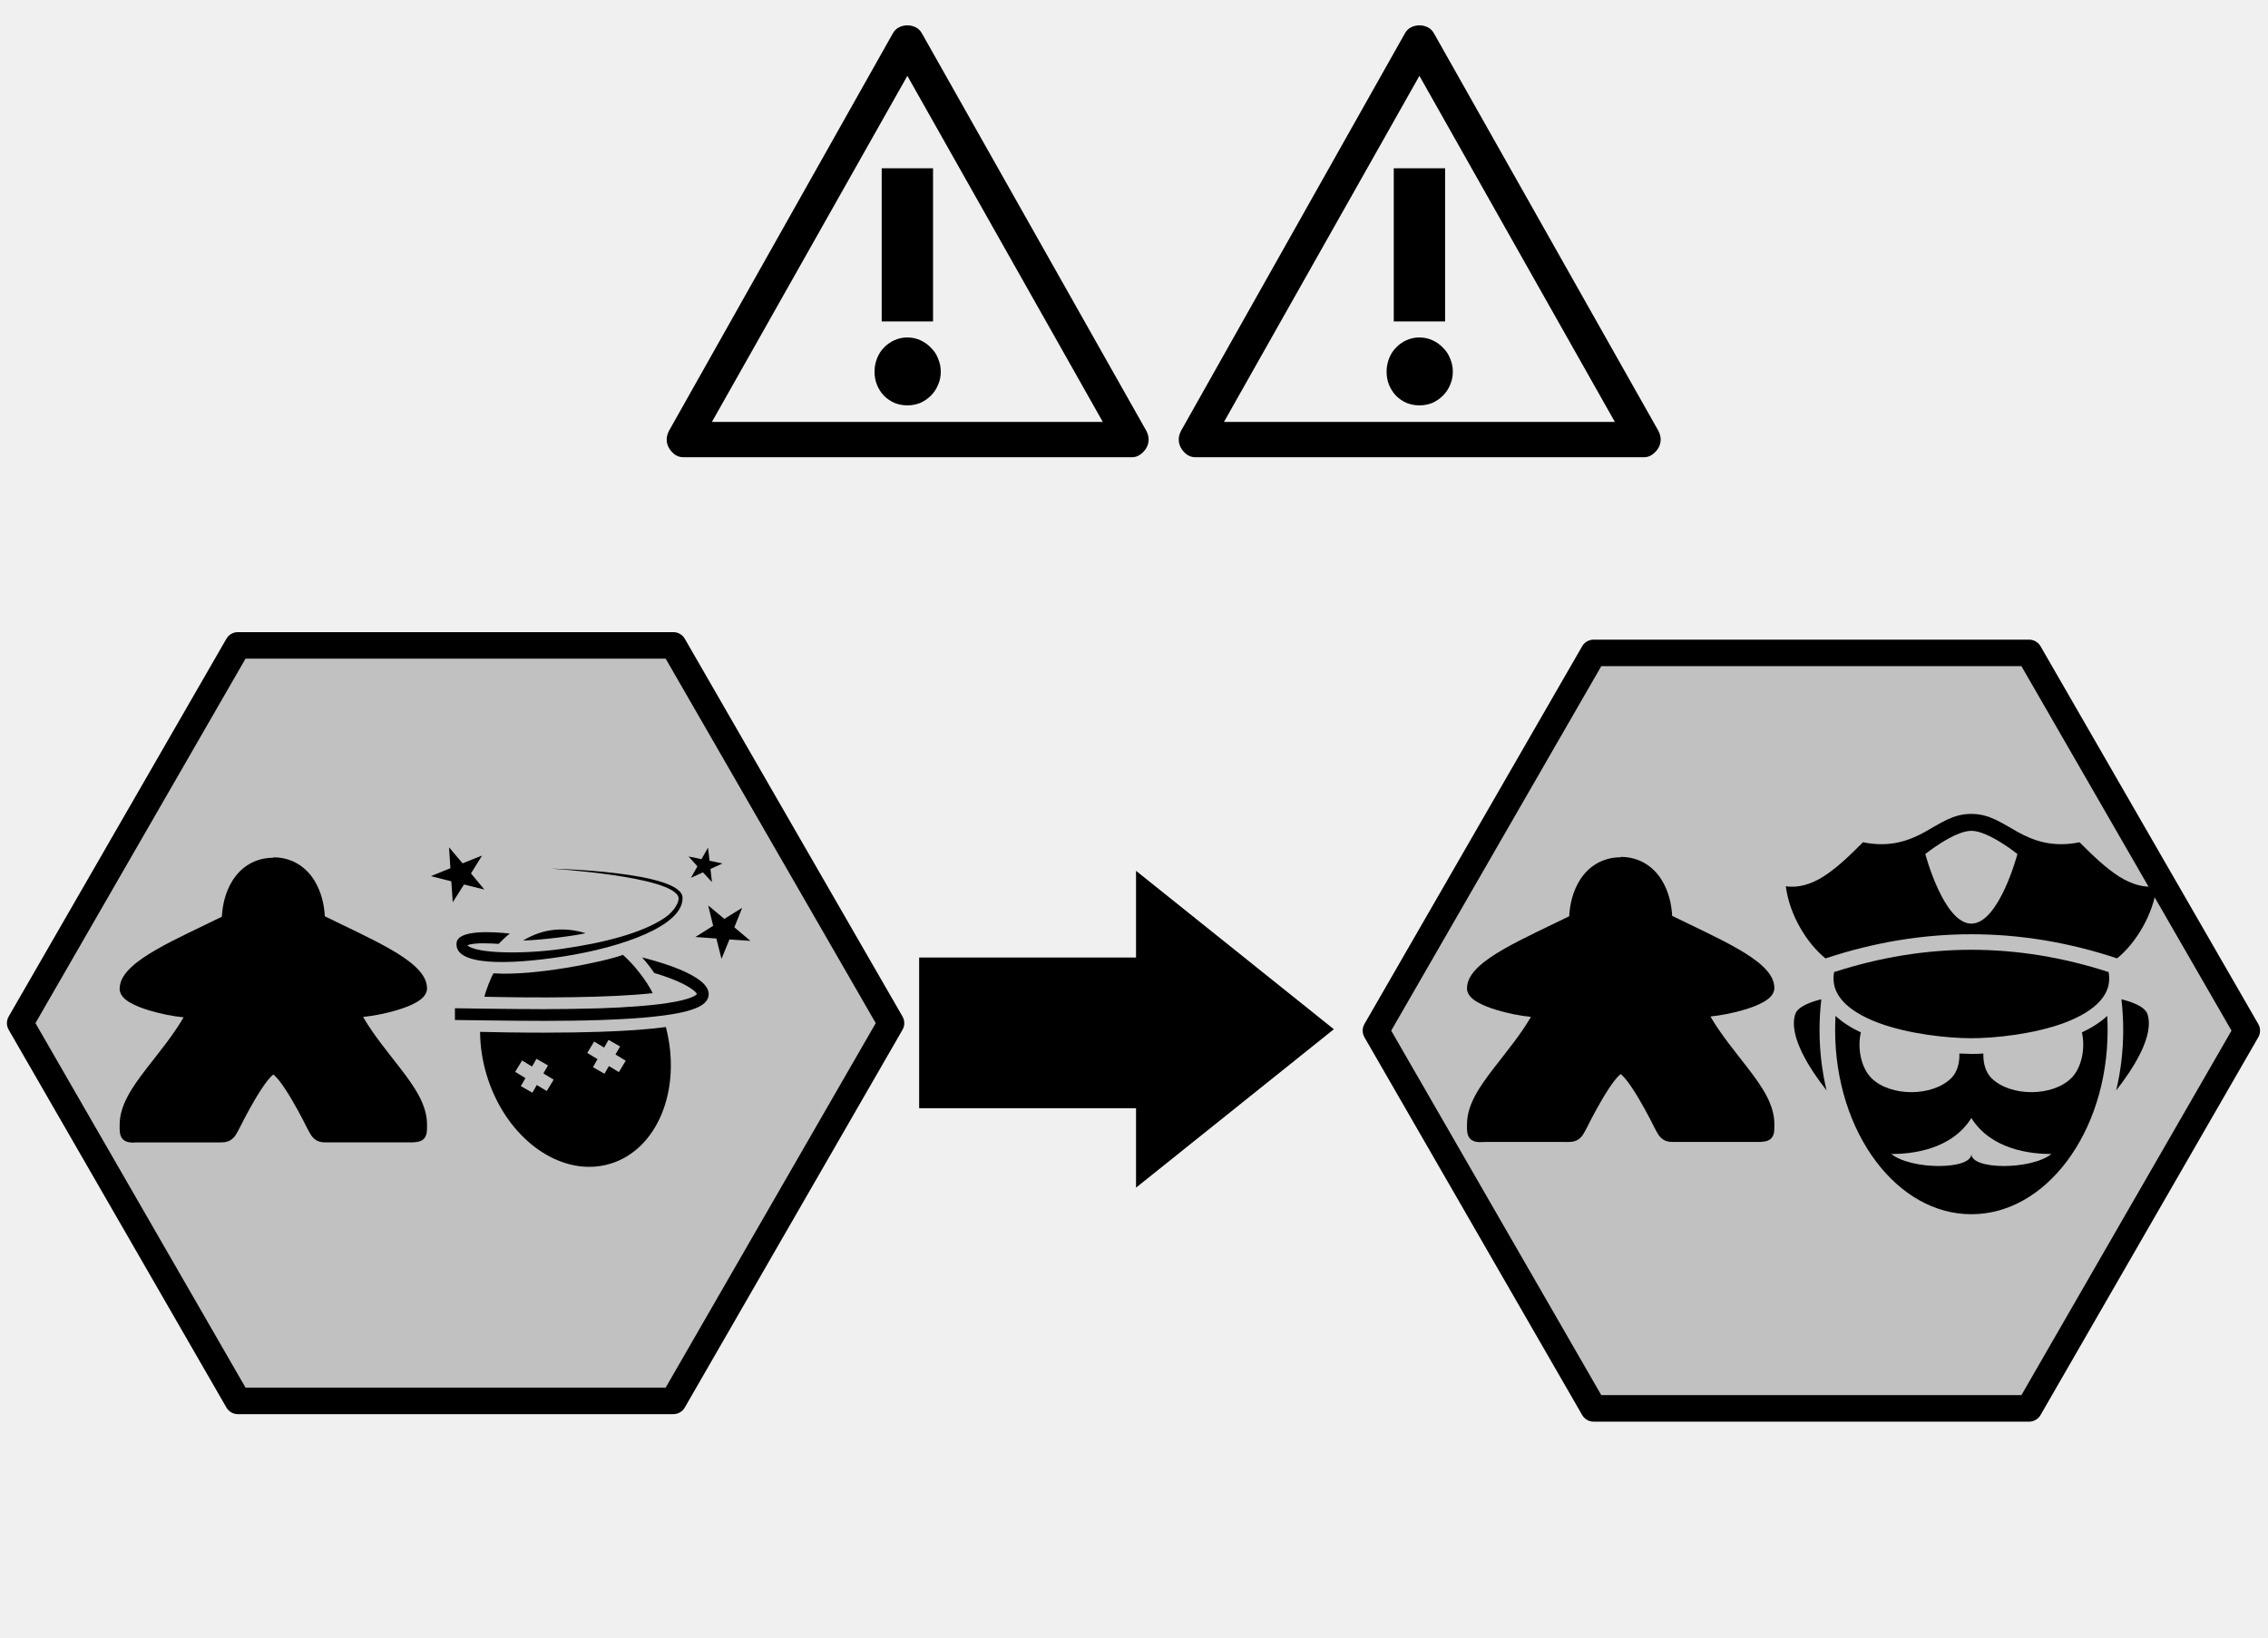
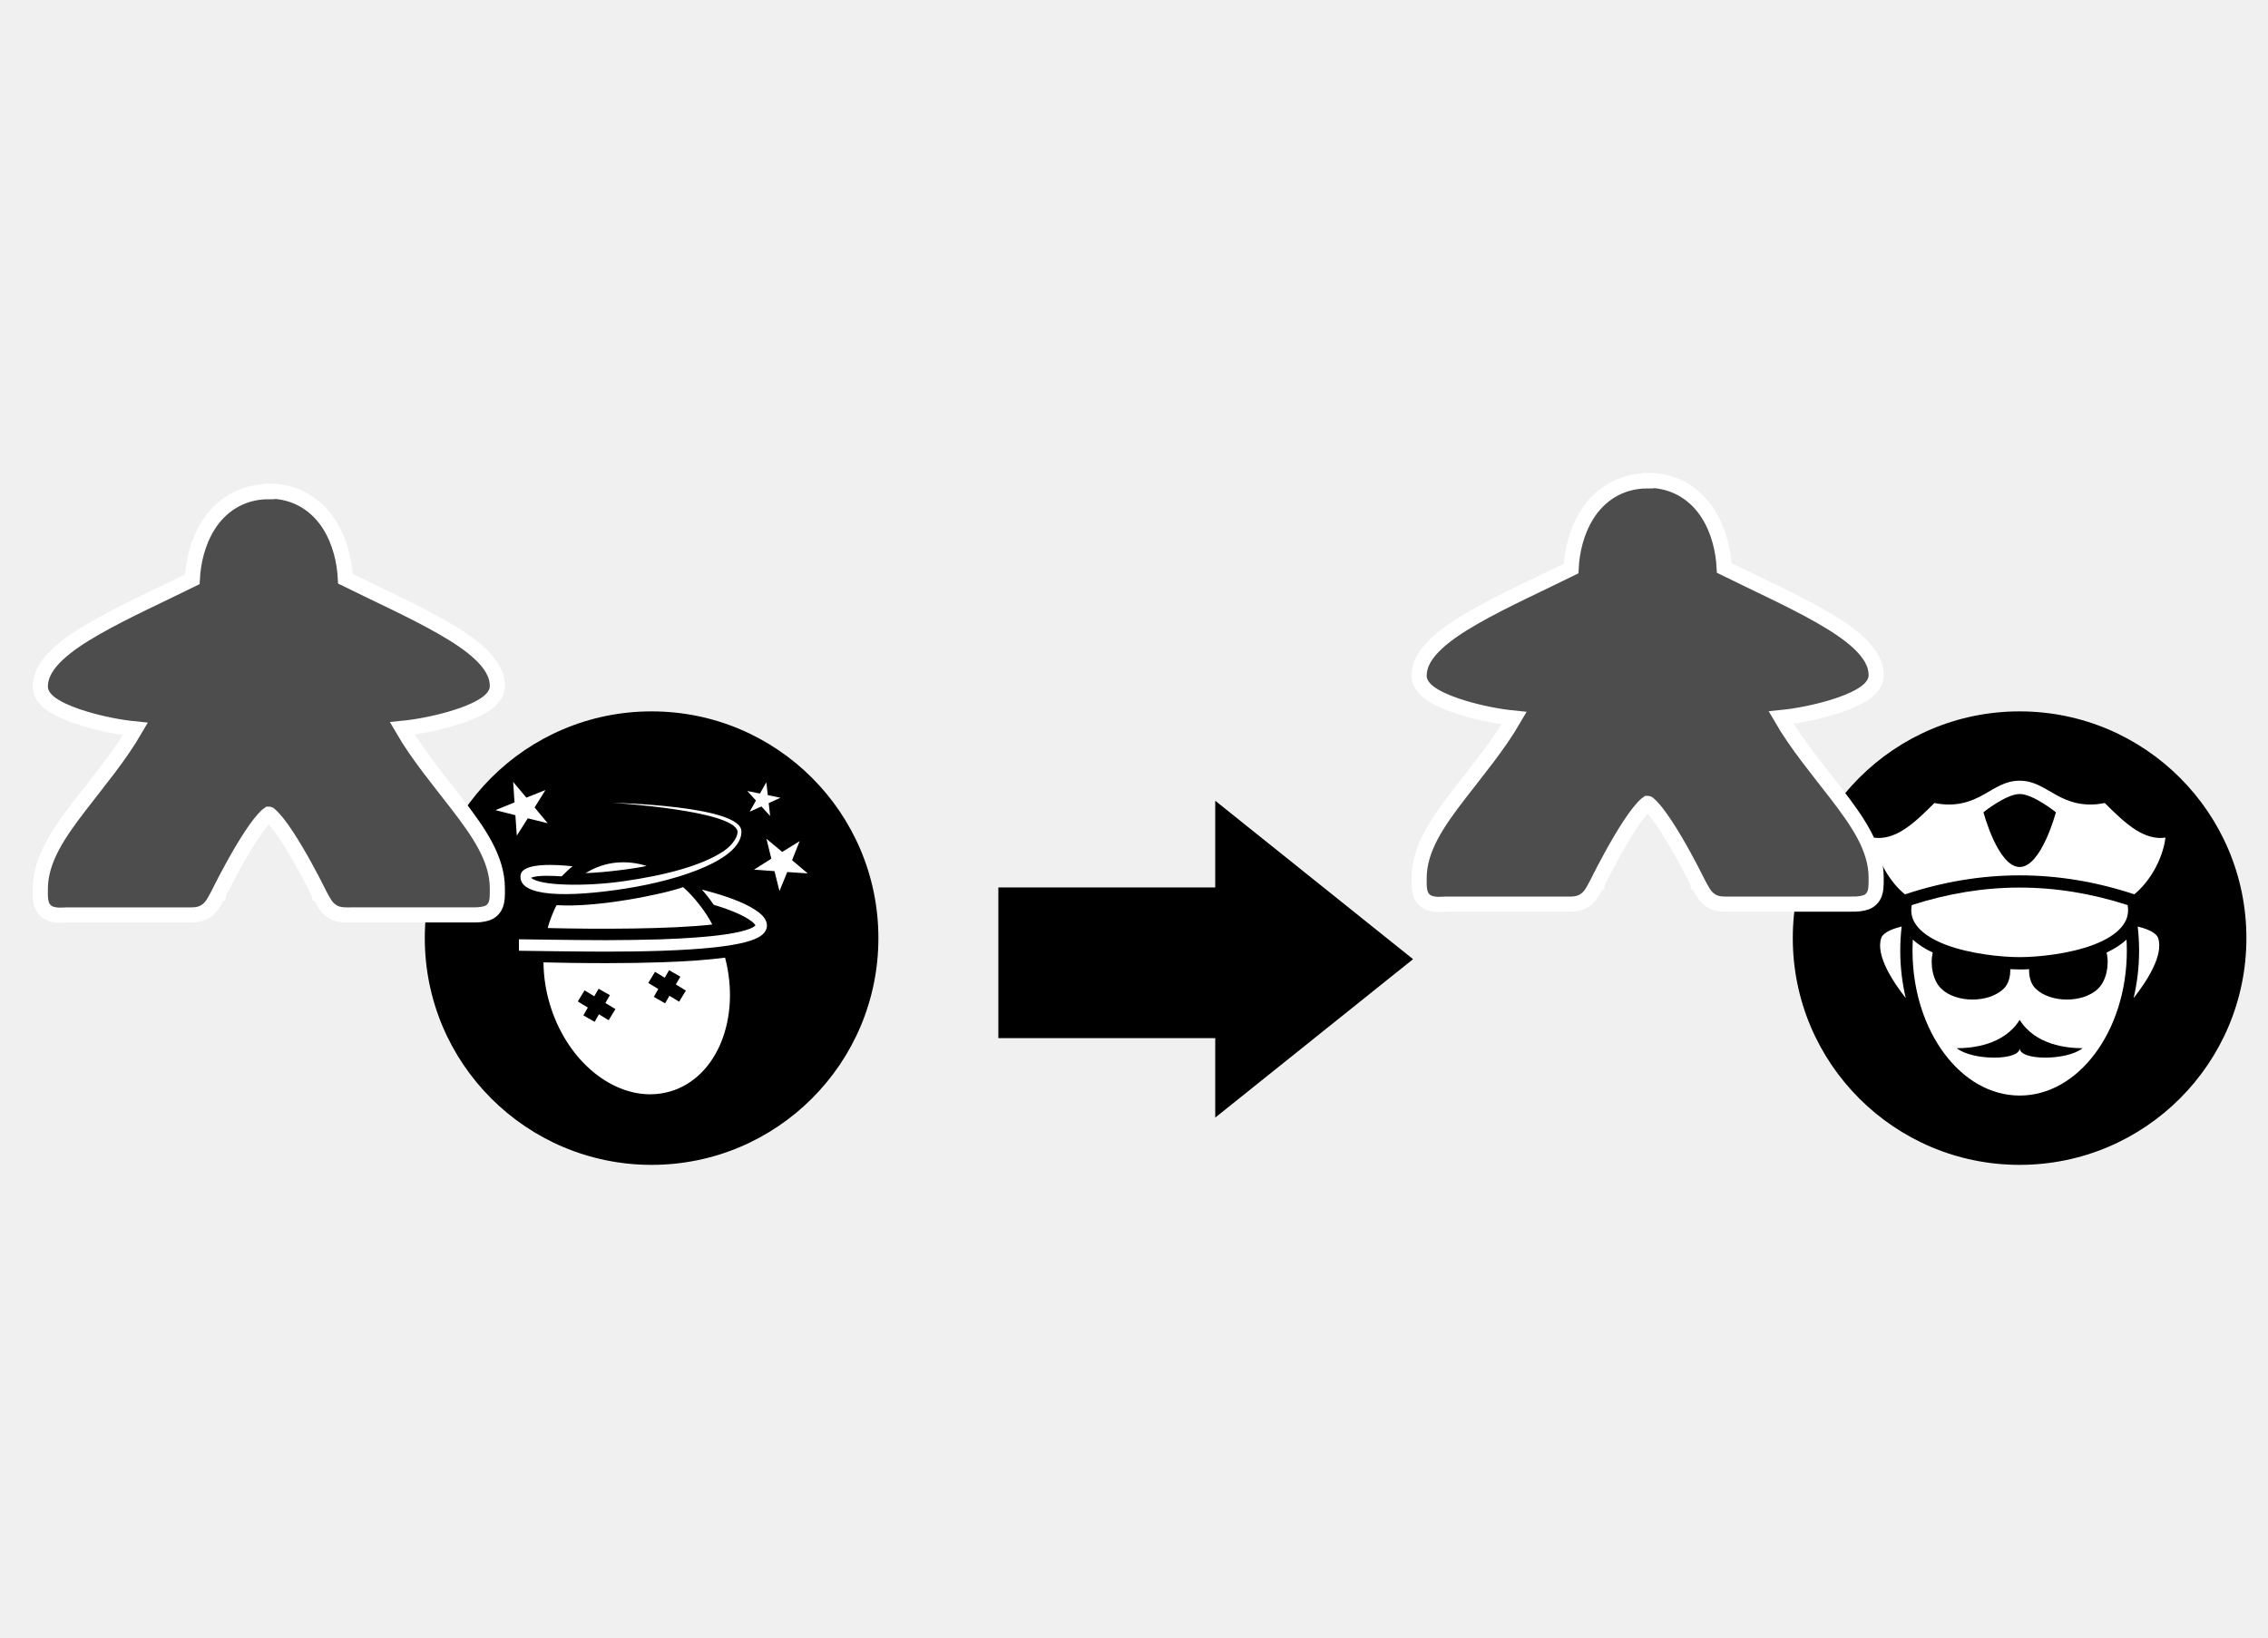
<svg xmlns="http://www.w3.org/2000/svg" width="450" height="325" viewBox="0 0 450 325" id="svg5199" version="1.1">
  <defs id="defs5201" />
  <g id="layer1" transform="translate(0,-727.3622)">
-     <g id="g5246" transform="matrix(1.325537,0,0,1.325537,803.9173,-254.2463)" style="fill:#42290d;fill-opacity:1">
-       <path id="path5238" d="m -361.344,894.604 c -1.587,0 -2.729,0.839 -3.389,1.893 -0.59,0.942 -0.835,2.035 -0.883,2.992 -1.8,0.889 -3.793,1.785 -5.398,2.701 -0.842,0.481 -1.576,0.964 -2.129,1.483 -0.553,0.519 -0.96,1.104 -0.96,1.794 0,0.294 0.144,0.533 0.305,0.708 0.162,0.176 0.356,0.312 0.577,0.439 0.442,0.255 0.999,0.467 1.612,0.65 0.91,0.273 1.93,0.476 2.816,0.562 -0.882,1.517 -2.055,2.911 -3.084,4.246 -1.189,1.543 -2.226,3.023 -2.226,4.668 0,0.235 -0.003,0.418 0.018,0.602 0.021,0.184 0.074,0.414 0.259,0.596 0.185,0.182 0.413,0.231 0.598,0.251 0.185,0.021 0.371,0.021 0.61,0.021 l 6.558,0 c 0.476,0 0.825,0.029 1.183,-0.201 0.359,-0.23 0.489,-0.545 0.745,-1.014 l 0.003,0 0.003,-0.021 c 0,0 0.572,-1.161 1.254,-2.313 0.341,-0.576 0.711,-1.149 1.033,-1.556 0.161,-0.203 0.312,-0.364 0.42,-0.455 0.032,-0.029 0.048,-0.032 0.07,-0.046 0.021,0.021 0.036,0.021 0.07,0.046 0.108,0.091 0.259,0.252 0.42,0.455 0.322,0.406 0.692,0.98 1.033,1.556 0.682,1.152 1.254,2.313 1.254,2.313 l 0.003,0.021 0.003,0 c 0.256,0.47 0.385,0.782 0.741,1.013 0.356,0.231 0.704,0.203 1.173,0.203 l 6.587,0 c 0.235,0 0.419,0 0.602,-0.021 0.184,-0.021 0.412,-0.07 0.595,-0.255 0.183,-0.184 0.234,-0.411 0.255,-0.594 0.021,-0.182 0.018,-0.367 0.018,-0.602 0,-1.644 -1.038,-3.124 -2.226,-4.667 -1.029,-1.335 -2.202,-2.729 -3.084,-4.246 0.886,-0.087 1.906,-0.29 2.816,-0.562 0.613,-0.184 1.17,-0.396 1.612,-0.65 0.221,-0.126 0.415,-0.264 0.577,-0.439 0.162,-0.176 0.305,-0.415 0.305,-0.709 0,-0.69 -0.408,-1.275 -0.96,-1.794 -0.553,-0.519 -1.287,-1.003 -2.129,-1.483 -1.605,-0.916 -3.599,-1.812 -5.398,-2.701 -0.048,-0.957 -0.293,-2.05 -0.883,-2.992 -0.659,-1.054 -1.801,-1.893 -3.389,-1.893 z" style="fill:#42290d;fill-opacity:1;stroke:none;stroke-opacity:1" />
-       <path style="fill:#42290d;fill-opacity:1;stroke:none;stroke-opacity:1" d="m -333.116,894.604 c -1.587,0 -2.729,0.839 -3.389,1.893 -0.59,0.942 -0.835,2.035 -0.883,2.992 -1.8,0.889 -3.793,1.785 -5.398,2.701 -0.842,0.481 -1.576,0.964 -2.129,1.483 -0.553,0.519 -0.96,1.104 -0.96,1.794 0,0.294 0.144,0.533 0.305,0.708 0.162,0.176 0.356,0.312 0.577,0.439 0.442,0.255 0.999,0.467 1.612,0.65 0.91,0.273 1.93,0.476 2.816,0.562 -0.882,1.517 -2.055,2.911 -3.084,4.246 -1.189,1.543 -2.226,3.023 -2.226,4.667 0,0.235 -0.003,0.418 0.018,0.603 0.021,0.184 0.074,0.414 0.259,0.596 0.185,0.182 0.413,0.231 0.598,0.251 0.185,0.021 0.371,0.021 0.61,0.021 l 6.558,0 c 0.476,0 0.825,0.029 1.183,-0.201 0.359,-0.23 0.489,-0.545 0.745,-1.014 l 0.003,0 0.003,-0.022 c 0,0 0.572,-1.161 1.254,-2.313 0.341,-0.576 0.711,-1.149 1.033,-1.556 0.161,-0.203 0.312,-0.364 0.42,-0.455 0.032,-0.029 0.048,-0.032 0.07,-0.045 0.021,0.021 0.037,0.021 0.07,0.045 0.108,0.091 0.259,0.252 0.42,0.455 0.322,0.406 0.692,0.98 1.033,1.556 0.682,1.152 1.254,2.313 1.254,2.313 l 0.003,0.022 0.003,0 c 0.256,0.47 0.385,0.782 0.741,1.013 0.356,0.231 0.704,0.203 1.173,0.203 l 6.587,0 c 0.235,0 0.419,0 0.602,-0.021 0.184,-0.021 0.411,-0.07 0.595,-0.255 0.183,-0.184 0.234,-0.411 0.255,-0.594 0.021,-0.182 0.018,-0.367 0.018,-0.602 0,-1.644 -1.038,-3.124 -2.226,-4.667 -1.029,-1.335 -2.202,-2.729 -3.084,-4.246 0.886,-0.087 1.906,-0.29 2.816,-0.562 0.613,-0.184 1.17,-0.396 1.612,-0.65 0.221,-0.126 0.415,-0.264 0.577,-0.439 0.162,-0.176 0.305,-0.415 0.305,-0.709 0,-0.69 -0.408,-1.275 -0.96,-1.794 -0.553,-0.519 -1.287,-1.003 -2.129,-1.483 -1.605,-0.916 -3.599,-1.812 -5.398,-2.701 -0.048,-0.957 -0.293,-2.05 -0.883,-2.992 -0.659,-1.054 -1.801,-1.893 -3.389,-1.893 z" id="path5240" />
-       <text transform="scale(1.000066,0.9999345)" id="text5242" y="915.446" x="-319.878" style="font-style:normal;font-weight:normal;font-size:31.579px;line-height:125%;font-family:sans-serif;letter-spacing:0px;word-spacing:0px;fill:#42290d;fill-opacity:1;stroke:none;stroke-width:1px;stroke-linecap:butt;stroke-linejoin:miter;stroke-opacity:1" xml:space="preserve">
-         <tspan style="font-style:normal;font-variant:normal;font-weight:normal;font-stretch:normal;font-family:'Archivo Black';-inkscape-font-specification:'Archivo Black, ';fill:#42290d;fill-opacity:1" y="915.446" x="-319.878" id="tspan5244">+</tspan>
-       </text>
-     </g>
-     <g style="font-style:normal;font-weight:normal;font-size:40px;line-height:125%;font-family:sans-serif;letter-spacing:0px;word-spacing:0px;fill:#000000;fill-opacity:1;stroke:none;stroke-width:1px;stroke-linecap:butt;stroke-linejoin:miter;stroke-opacity:1" id="g14194" transform="matrix(2.804144,0,0,2.804144,-576.5794,779.3999)">
-       <g id="g14196" transform="translate(301.3221,-340.9481)" style="fill:#000000;fill-opacity:1">
-         <path id="path14200" style="fill:#000000;fill-opacity:1" d="m -15.604,354.75 -31.758,0 q -0.332,0 -0.605,-0.195 -0.254,-0.195 -0.41,-0.469 -0.156,-0.273 -0.156,-0.586 0,-0.293 0.156,-0.605 l 15.859,-28.164 q 0.156,-0.273 0.43,-0.41 0.273,-0.137 0.586,-0.137 0.312,0 0.586,0.137 0.273,0.137 0.43,0.41 l 15.898,28.164 q 0.156,0.312 0.156,0.605 0,0.312 -0.156,0.586 -0.156,0.273 -0.43,0.469 -0.254,0.195 -0.586,0.195 z m -29.727,-2.5 27.656,0 -13.828,-24.492 -13.828,24.492 z m 15.645,-7.109 -3.633,0 0,-10.84 3.633,0 0,10.84 z m 0.547,3.555 q 0,0.508 -0.195,0.938 -0.176,0.43 -0.508,0.762 -0.312,0.312 -0.742,0.508 -0.43,0.176 -0.918,0.176 -0.488,0 -0.918,-0.176 -0.43,-0.195 -0.742,-0.508 -0.312,-0.332 -0.488,-0.762 -0.176,-0.43 -0.176,-0.938 0,-0.488 0.176,-0.938 0.176,-0.449 0.488,-0.762 0.312,-0.332 0.742,-0.527 0.43,-0.195 0.918,-0.195 0.488,0 0.918,0.195 0.43,0.195 0.742,0.527 0.332,0.312 0.508,0.762 0.195,0.449 0.195,0.938 z" />
+     <g id="g4257" transform="translate(0,-47.3903)">
+       <path id="path15147" d="m 280.368,965.11 -39.25,-31.44 -3.1e-4,17.21 -43.032,0 1.2e-4,29.906 43.032,0 -8e-5,15.764 z" style="fill:#000000;fill-opacity:1;stroke:none;stroke-width:1.101;stroke-linecap:round;stroke-linejoin:round;stroke-miterlimit:4;stroke-dasharray:none;stroke-dashoffset:0;stroke-opacity:1" />
+       <g transform="translate(0,32.85714)" id="g4163">
+         <circle style="fill:#000000;stroke:none;stroke-width:3;stroke-miterlimit:4;stroke-dasharray:none;stroke-opacity:1" id="path4151" cx="400.714" cy="928.076" r="45" />
+         <path id="path15149" d="m 400.714,896.832 c 2.839,0 4.723,1.417 7.25,2.822 2.395,1.331 5.406,2.473 9.652,1.606 2.015,2.015 4.062,4.03 6.245,5.395 1.786,1.117 3.794,1.783 5.797,1.468 -0.575,4.522 -3.32,8.945 -6.189,11.261 -7.567,-2.509 -15.154,-3.763 -22.74,-3.763 -7.593,0 -15.187,1.257 -22.761,3.771 -2.873,-2.313 -5.622,-6.741 -6.197,-11.268 2.002,0.314 4.01,-0.352 5.797,-1.468 2.183,-1.365 4.23,-3.38 6.245,-5.395 4.246,0.867 7.257,-0.273 9.652,-1.605 2.527,-1.405 4.411,-2.822 7.25,-2.822 z m 0.015,2.643 c -2.679,0 -7.188,3.621 -7.188,3.621 0,0 2.869,10.864 7.188,10.864 4.319,0 7.188,-10.864 7.188,-10.864 0,0 -4.509,-3.621 -7.188,-3.621 z m 0,18.569 c 7.136,0 14.273,1.167 21.427,3.481 0.295,1.822 -0.204,3.175 -1.277,4.427 -1.198,1.397 -3.208,2.583 -5.591,3.477 -4.766,1.787 -10.947,2.42 -14.559,2.42 -3.611,0 -9.792,-0.633 -14.558,-2.42 -2.383,-0.893 -4.393,-2.079 -5.591,-3.477 -1.073,-1.252 -1.572,-2.605 -1.277,-4.427 7.154,-2.313 14.29,-3.481 21.427,-3.481 z m 23.417,7.728 c 1.328,0.323 3.641,1.051 4.056,2.298 1.136,3.407 -2.287,8.628 -4.876,11.921 0.713,-2.976 1.098,-6.141 1.098,-9.423 0,-1.63 -0.095,-3.232 -0.278,-4.796 z m -46.833,0 a 41.349,41.364 0 0 0 -0.278,4.795 c 0,3.282 0.384,6.447 1.098,9.423 -2.589,-3.293 -6.012,-8.513 -4.876,-11.921 0.415,-1.247 2.729,-1.976 4.056,-2.298 z m 44.614,2.593 c 0.041,0.727 0.064,1.461 0.064,2.203 0,8.029 -2.451,15.276 -6.34,20.461 -3.889,5.186 -9.152,8.291 -14.921,8.291 -5.769,0 -11.032,-3.105 -14.921,-8.291 -3.889,-5.185 -6.34,-12.432 -6.34,-20.461 0,-0.742 0.024,-1.476 0.064,-2.203 1.109,1.035 2.462,1.876 3.952,2.574 -0.577,2.461 0.036,5.523 1.635,7.122 2.943,2.943 9.544,2.943 12.488,0 0.912,-0.912 1.303,-2.365 1.251,-3.823 0.667,0 1.298,0.058 1.87,0.058 0.573,0 1.204,0 1.871,-0.058 -0.052,1.458 0.339,2.911 1.251,3.823 2.944,2.943 9.544,2.943 12.488,0 1.599,-1.599 2.213,-4.66 1.635,-7.121 1.49,-0.698 2.844,-1.538 3.952,-2.574 z m -21.197,15.939 c -3.122,4.995 -9.366,5.619 -12.487,5.619 3.122,2.497 12.487,2.497 12.487,0 0,2.497 9.366,2.497 12.488,0 -3.122,0 -9.366,-0.625 -12.488,-5.619 z" style="fill:#ffffff;fill-opacity:1" />
      </g>
-     </g>
-     <path d="m 412.989,1103.357 5.581,9.667 -5.581,9.667 -11.163,0 -5.581,-9.667 5.581,-9.667 z" id="path15141" style="font-style:normal;font-weight:normal;font-size:medium;line-height:125%;font-family:sans-serif;letter-spacing:0px;word-spacing:0px;fill:#c1c1c1;fill-opacity:1;stroke:#000000;stroke-width:0.679;stroke-linecap:butt;stroke-linejoin:round;stroke-miterlimit:4;stroke-dasharray:none;stroke-dashoffset:0;stroke-opacity:1" transform="matrix(7.739903,0,0,7.754826,-3062.898,-7700.892)" />
-     <path id="path15143" d="m 132.115,931.189 c -3.331,0.447 -7.568,0.761 -12.912,0.943 -3.391,0.116 -7.194,0.174 -11.305,0.174 -5.177,0 -9.79,-0.089 -12.646,-0.158 a 30.373,30.371 0 0 0 1.295,8.515 c 3.263,10.897 11.831,18.271 20.358,18.271 a 14.408,14.407 0 0 0 4.145,-0.601 c 9.46,-2.832 14.276,-14.839 11.065,-27.139 z m -23.633,12.701 -1.976,-1.2 -0.873,1.532 -2.291,-1.31 0.913,-1.59 -2.038,-1.238 1.371,-2.256 1.976,1.201 0.873,-1.532 2.291,1.31 -0.913,1.59 2.037,1.237 z m 14.307,-3.757 -1.977,-1.201 -0.873,1.531 -2.291,-1.308 0.908,-1.597 -2.038,-1.235 1.375,-2.257 1.976,1.201 0.873,-1.532 2.291,1.31 -0.913,1.59 2.038,1.237 z m 17.725,-33.075 3.202,2.667 3.539,-2.194 -1.549,3.866 3.182,2.688 -4.155,-0.279 -1.578,3.856 -1.019,-4.038 -4.154,-0.305 3.518,-2.216 z m -0.033,-11.473 0.303,2.602 2.564,0.538 -2.381,1.091 0.291,2.604 -1.777,-1.927 -2.388,1.076 1.284,-2.28 -1.761,-1.941 2.569,0.521 z m -51.385,-0.068 2.682,3.182 3.87,-1.54 -2.202,3.54 2.66,3.202 -4.043,-1 -2.23,3.52 -0.291,-4.153 -4.037,-1.029 3.86,-1.566 z m 51.385,29.878 c -0.663,1.843 -3.72,3.805 -21.353,4.405 -3.767,0.126 -7.636,0.168 -11.227,0.168 -6.1,0 -17.639,-0.179 -17.639,-0.179 l 0,-2.329 c 0,0 11.566,0.179 17.641,0.179 3.513,0 7.294,-0.063 10.978,-0.163 5.643,-0.189 10.178,-0.538 13.48,-1.034 4.958,-0.749 5.794,-1.634 5.913,-1.811 -0.035,-0.084 -0.178,-0.342 -0.708,-0.761 -1.476,-1.164 -4.152,-2.329 -7.757,-3.411 a 29.459,29.457 0 0 0 -2.41,-3.088 c 0.291,0.074 0.582,0.147 0.856,0.221 5.119,1.362 8.732,2.858 10.753,4.447 0.947,0.754 1.976,1.945 1.474,3.353 z M 96.119,925.174 c 0.218,-1.067 1.287,-3.856 1.806,-4.645 8.201,0.563 21.955,-2.288 25.67,-3.662 2.213,1.928 4.76,5.216 5.91,7.595 -8.341,0.949 -23.203,0.968 -33.391,0.714 z m 2.823,-10.491 c -1.467,-0.089 -4.909,-0.305 -6.207,0.289 1.727,1.631 10.915,1.813 18.662,0.716 8.304,-1.176 16.009,-3.123 20.531,-6.204 1.883,-1.284 2.879,-3.16 2.698,-3.992 -0.917,-4.244 -25.341,-5.743 -25.341,-5.743 0,0 25.948,0.537 26.14,5.741 0.207,5.583 -11.955,9.867 -23.641,11.691 -11.1,1.732 -21.742,1.853 -21.19,-2.726 0.32,-2.66 7.47,-2.164 10.565,-1.812 -0.614,0.426 -1.739,1.537 -2.221,2.039 z m 11.044,-2.784 a 15.468,15.467 0 0 1 6.197,0.669 c -1.853,0.458 -8.484,1.355 -12.394,1.455 3.087,-1.881 5.646,-2.057 6.193,-2.123 z" style="fill:#000000;fill-opacity:1" />
-     <path id="path15145" d="m 54.226,897.593 c -3.793,0 -6.521,2.009 -8.097,4.533 -1.409,2.257 -1.995,4.875 -2.109,7.167 -4.3,2.128 -9.063,4.275 -12.899,6.468 -2.012,1.151 -3.766,2.309 -5.086,3.553 -1.32,1.244 -2.295,2.645 -2.295,4.297 0,0.704 0.343,1.276 0.729,1.697 0.387,0.426 0.85,0.747 1.378,1.052 1.056,0.607 2.387,1.118 3.851,1.557 2.175,0.654 4.611,1.14 6.729,1.347 -2.106,3.634 -4.91,6.972 -7.368,10.171 -2.84,3.695 -5.32,7.241 -5.32,11.178 0,0.57 -0.017,1.001 0.043,1.443 0.052,0.436 0.176,0.992 0.619,1.428 0.443,0.436 0.986,0.551 1.428,0.601 0.442,0.074 0.887,0 1.458,0 l 15.67,0 c 1.138,0 1.971,0.074 2.827,-0.479 0.857,-0.551 1.17,-1.305 1.78,-2.43 l 0.017,0 0.017,-0.074 c 0,0 1.366,-2.78 2.995,-5.54 0.815,-1.379 1.7,-2.754 2.469,-3.727 0.385,-0.484 0.745,-0.872 1.004,-1.09 0.08,-0.074 0.116,-0.074 0.166,-0.105 0.052,0 0.087,0 0.166,0.105 0.259,0.221 0.619,0.601 1.004,1.09 0.77,0.973 1.654,2.348 2.469,3.727 1.63,2.759 2.996,5.54 2.996,5.54 l 0.017,0.074 0.017,0 c 0.611,1.125 0.92,1.874 1.771,2.427 0.851,0.55 1.682,0.479 2.804,0.479 l 15.739,0 c 0.562,0 1,0 1.439,-0.074 0.439,-0.074 0.983,-0.163 1.422,-0.613 0.438,-0.436 0.56,-0.985 0.608,-1.424 0.05,-0.436 0.043,-0.877 0.043,-1.44 0,-3.938 -2.48,-7.483 -5.32,-11.179 -2.458,-3.198 -5.261,-6.536 -7.368,-10.17 2.118,-0.21 4.554,-0.693 6.729,-1.347 1.464,-0.442 2.795,-0.948 3.851,-1.558 0.528,-0.305 0.992,-0.633 1.378,-1.052 0.387,-0.426 0.73,-0.993 0.73,-1.697 0,-1.653 -0.974,-3.053 -2.295,-4.297 -1.32,-1.244 -3.074,-2.402 -5.086,-3.553 -3.835,-2.194 -8.598,-4.34 -12.899,-6.468 -0.114,-2.293 -0.701,-4.911 -2.109,-7.167 -1.576,-2.524 -4.303,-4.533 -8.097,-4.533 z" style="fill:#000000;fill-opacity:1;stroke:none;stroke-width:1;stroke-opacity:1" />
-     <path style="fill:#000000;fill-opacity:1;stroke:none;stroke-width:1.101;stroke-linecap:round;stroke-linejoin:round;stroke-miterlimit:4;stroke-dasharray:none;stroke-dashoffset:0;stroke-opacity:1" d="m 264.653,931.625 -39.25,-31.44 -3.1e-4,17.21 -43.032,0 1.2e-4,29.906 43.032,0 -8e-5,15.764 z" id="path15147" />
-     <path transform="matrix(7.739903,0,0,7.754826,-2793.899,-7699.403)" style="font-style:normal;font-weight:normal;font-size:medium;line-height:125%;font-family:sans-serif;letter-spacing:0px;word-spacing:0px;fill:#c1c1c1;fill-opacity:1;stroke:#000000;stroke-width:0.679;stroke-linecap:butt;stroke-linejoin:round;stroke-miterlimit:4;stroke-dasharray:none;stroke-dashoffset:0;stroke-opacity:1" id="path15151" d="m 412.989,1103.357 5.581,9.667 -5.581,9.667 -11.163,0 -5.581,-9.667 5.581,-9.667 z" />
-     <path id="path15149" d="m 391.125,888.888 c 3.61,0 6.005,1.802 9.218,3.588 3.045,1.693 6.873,3.144 12.272,2.042 2.562,2.562 5.165,5.124 7.941,6.859 2.271,1.42 4.824,2.267 7.37,1.866 -0.731,5.75 -4.221,11.374 -7.869,14.317 -9.622,-3.19 -19.267,-4.785 -28.913,-4.785 -9.655,0 -19.309,1.599 -28.94,4.794 -3.652,-2.941 -7.148,-8.571 -7.879,-14.326 2.546,0.4 5.099,-0.447 7.37,-1.866 2.776,-1.736 5.378,-4.298 7.941,-6.86 5.398,1.102 9.227,-0.347 12.272,-2.041 3.214,-1.786 5.609,-3.588 9.218,-3.588 z m 0.019,3.36 c -3.406,0 -9.139,4.604 -9.139,4.604 0,0 3.647,13.813 9.139,13.813 5.492,0 9.139,-13.813 9.139,-13.813 0,0 -5.733,-4.604 -9.139,-4.604 z m 0,23.61 c 9.074,0 18.148,1.484 27.243,4.425 0.375,2.316 -0.259,4.037 -1.624,5.629 -1.523,1.776 -4.079,3.285 -7.109,4.421 -6.06,2.272 -13.919,3.077 -18.511,3.077 -4.591,0 -12.45,-0.805 -18.51,-3.077 -3.03,-1.136 -5.586,-2.644 -7.109,-4.421 -1.365,-1.591 -1.999,-3.312 -1.624,-5.629 9.096,-2.941 18.17,-4.425 27.243,-4.425 z m 29.774,9.826 c 1.688,0.41 4.629,1.337 5.157,2.922 1.444,4.332 -2.908,10.97 -6.2,15.157 0.907,-3.784 1.396,-7.808 1.396,-11.981 0,-2.073 -0.121,-4.109 -0.354,-6.098 z m -59.547,0 a 52.574,52.593 0 0 0 -0.353,6.097 c 0,4.173 0.489,8.198 1.396,11.981 -3.292,-4.187 -7.644,-10.824 -6.2,-15.157 0.528,-1.585 3.469,-2.513 5.157,-2.922 z m 56.725,3.296 c 0.052,0.925 0.082,1.858 0.082,2.801 0,10.209 -3.116,19.422 -8.062,26.015 -4.945,6.594 -11.637,10.542 -18.972,10.542 -7.335,0 -14.026,-3.948 -18.971,-10.542 -4.945,-6.593 -8.061,-15.806 -8.061,-26.015 0,-0.943 0.03,-1.876 0.082,-2.801 1.409,1.316 3.131,2.385 5.025,3.273 -0.734,3.13 0.046,7.022 2.079,9.055 3.742,3.742 12.135,3.742 15.878,0 1.159,-1.16 1.656,-3.007 1.591,-4.86 0.848,0 1.65,0.074 2.378,0.074 0.729,0 1.531,0 2.379,-0.074 -0.066,1.854 0.431,3.701 1.591,4.86 3.743,3.742 12.135,3.742 15.878,0 2.034,-2.033 2.813,-5.925 2.079,-9.054 1.894,-0.888 3.616,-1.956 5.025,-3.273 z M 391.144,949.246 c -3.969,6.351 -11.908,7.145 -15.877,7.145 3.969,3.175 15.877,3.175 15.877,0 0,3.175 11.909,3.175 15.878,0 -3.969,0 -11.908,-0.794 -15.878,-7.145 z" style="fill:#000000;fill-opacity:1" />
-     <path style="fill:#000000;fill-opacity:1;stroke:none;stroke-width:1;stroke-opacity:1" d="m 321.556,897.501 c -3.793,0 -6.521,2.009 -8.097,4.533 -1.409,2.257 -1.995,4.875 -2.109,7.167 -4.3,2.129 -9.063,4.274 -12.899,6.469 -2.012,1.151 -3.766,2.309 -5.086,3.553 -1.32,1.244 -2.295,2.645 -2.295,4.297 0,0.703 0.343,1.276 0.729,1.697 0.387,0.426 0.85,0.747 1.378,1.051 1.056,0.607 2.387,1.119 3.851,1.558 2.175,0.654 4.611,1.14 6.729,1.347 -2.106,3.634 -4.91,6.972 -7.368,10.17 -2.84,3.697 -5.32,7.242 -5.32,11.179 0,0.563 -0.017,1.001 0.043,1.443 0.052,0.436 0.176,0.992 0.619,1.428 0.443,0.436 0.986,0.55 1.428,0.607 0.442,0.074 0.887,0 1.458,0 l 15.67,0 c 1.138,0 1.971,0.074 2.827,-0.479 0.857,-0.55 1.17,-1.304 1.78,-2.43 l 0.017,0 0.017,-0.074 c 0,0 1.366,-2.78 2.995,-5.54 0.815,-1.379 1.7,-2.754 2.469,-3.726 0.385,-0.479 0.745,-0.872 1.004,-1.091 0.08,-0.074 0.116,-0.074 0.166,-0.11 0.052,0 0.087,0 0.166,0.11 0.259,0.221 0.619,0.601 1.004,1.091 0.77,0.973 1.654,2.347 2.469,3.726 1.63,2.76 2.996,5.54 2.996,5.54 l 0.017,0.074 0.017,0 c 0.611,1.125 0.92,1.874 1.771,2.427 0.851,0.551 1.682,0.479 2.804,0.479 l 15.739,0 c 0.562,0 1,0 1.439,-0.074 0.439,-0.074 0.983,-0.163 1.422,-0.614 0.438,-0.436 0.56,-0.984 0.608,-1.424 0.05,-0.436 0.043,-0.878 0.043,-1.441 0,-3.937 -2.48,-7.483 -5.32,-11.179 -2.458,-3.198 -5.261,-6.537 -7.368,-10.17 2.118,-0.21 4.554,-0.693 6.729,-1.347 1.464,-0.436 2.795,-0.948 3.851,-1.558 0.528,-0.305 0.992,-0.632 1.378,-1.052 0.387,-0.426 0.73,-0.994 0.73,-1.697 0,-1.652 -0.974,-3.053 -2.295,-4.297 -1.32,-1.245 -3.074,-2.402 -5.086,-3.553 -3.835,-2.194 -8.598,-4.34 -12.899,-6.469 -0.114,-2.292 -0.701,-4.911 -2.109,-7.167 -1.576,-2.523 -4.303,-4.532 -8.097,-4.532 z" id="path15153" />
-     <g transform="matrix(2.804144,0,0,2.804144,-474.981,779.3999)" id="g4154" style="font-style:normal;font-weight:normal;font-size:40px;line-height:125%;font-family:sans-serif;letter-spacing:0px;word-spacing:0px;fill:#000000;fill-opacity:1;stroke:none;stroke-width:1px;stroke-linecap:butt;stroke-linejoin:miter;stroke-opacity:1">
-       <g style="fill:#000000;fill-opacity:1" transform="translate(301.3221,-340.9481)" id="g4156">
-         <path d="m -15.604,354.75 -31.758,0 q -0.332,0 -0.605,-0.195 -0.254,-0.195 -0.41,-0.469 -0.156,-0.273 -0.156,-0.586 0,-0.293 0.156,-0.605 l 15.859,-28.164 q 0.156,-0.273 0.43,-0.41 0.273,-0.137 0.586,-0.137 0.312,0 0.586,0.137 0.273,0.137 0.43,0.41 l 15.898,28.164 q 0.156,0.312 0.156,0.605 0,0.312 -0.156,0.586 -0.156,0.273 -0.43,0.469 -0.254,0.195 -0.586,0.195 z m -29.727,-2.5 27.656,0 -13.828,-24.492 -13.828,24.492 z m 15.645,-7.109 -3.633,0 0,-10.84 3.633,0 0,10.84 z m 0.547,3.555 q 0,0.508 -0.195,0.938 -0.176,0.43 -0.508,0.762 -0.312,0.312 -0.742,0.508 -0.43,0.176 -0.918,0.176 -0.488,0 -0.918,-0.176 -0.43,-0.195 -0.742,-0.508 -0.312,-0.332 -0.488,-0.762 -0.176,-0.43 -0.176,-0.938 0,-0.488 0.176,-0.938 0.176,-0.449 0.488,-0.762 0.312,-0.332 0.742,-0.527 0.43,-0.195 0.918,-0.195 0.488,0 0.918,0.195 0.43,0.195 0.742,0.527 0.332,0.312 0.508,0.762 0.195,0.449 0.195,0.938 z" style="fill:#000000;fill-opacity:1" id="path4158" />
+       <path id="path15153" d="m 326.902,870.184 c -5.639,0 -9.696,2.988 -12.038,6.74 -2.095,3.355 -2.966,7.248 -3.136,10.656 -6.393,3.165 -13.476,6.355 -19.178,9.618 -2.991,1.712 -5.599,3.433 -7.562,5.283 -1.963,1.849 -3.412,3.932 -3.412,6.389 0,1.045 0.51,1.897 1.084,2.522 0.575,0.633 1.264,1.11 2.049,1.563 1.57,0.903 3.549,1.663 5.726,2.317 3.234,0.972 6.856,1.694 10.005,2.003 -3.132,5.403 -7.301,10.366 -10.955,15.121 -4.223,5.496 -7.91,10.767 -7.91,16.622 0,0.837 -0.025,1.489 0.064,2.145 0.077,0.649 0.262,1.475 0.921,2.124 0.659,0.649 1.466,0.818 2.123,0.902 0.657,0.109 1.319,0 2.168,0 l 23.298,0 c 1.691,0 2.93,0.109 4.204,-0.712 1.274,-0.818 1.739,-1.939 2.646,-3.612 l 0.025,0 0.025,-0.109 c 0,0 2.031,-4.133 4.454,-8.237 1.211,-2.051 2.527,-4.094 3.671,-5.541 0.573,-0.712 1.108,-1.297 1.493,-1.622 0.119,-0.109 0.173,-0.109 0.247,-0.164 0.077,0 0.129,0 0.247,0.164 0.386,0.328 0.921,0.893 1.493,1.622 1.144,1.447 2.459,3.49 3.671,5.541 2.423,4.103 4.454,8.237 4.454,8.237 l 0.025,0.109 0.025,0 c 0.908,1.673 1.368,2.786 2.634,3.609 1.265,0.819 2.501,0.712 4.168,0.712 l 23.401,0 c 0.835,0 1.487,0 2.14,-0.109 0.652,-0.109 1.462,-0.242 2.114,-0.912 0.652,-0.649 0.832,-1.464 0.904,-2.117 0.075,-0.649 0.064,-1.306 0.064,-2.142 0,-5.854 -3.687,-11.127 -7.91,-16.622 -3.654,-4.755 -7.822,-9.719 -10.955,-15.121 3.149,-0.313 6.771,-1.031 10.005,-2.002 2.177,-0.649 4.156,-1.409 5.726,-2.316 0.785,-0.454 1.474,-0.94 2.049,-1.564 0.575,-0.633 1.085,-1.478 1.085,-2.523 0,-2.457 -1.449,-4.54 -3.412,-6.388 -1.963,-1.851 -4.571,-3.572 -7.562,-5.283 -5.702,-3.262 -12.784,-6.453 -19.178,-9.618 -0.17,-3.408 -1.042,-7.301 -3.136,-10.657 -2.343,-3.752 -6.399,-6.739 -12.038,-6.739 z" style="fill:#4d4d4d;fill-opacity:1;stroke:#ffffff;stroke-width:3;stroke-miterlimit:4;stroke-dasharray:none;stroke-opacity:1" />
+       <g transform="translate(75.71429,32.85714)" id="g4159">
+         <circle r="45" cy="928.076" cx="53.571" id="circle4153" style="fill:#000000;stroke:none;stroke-width:3;stroke-miterlimit:4;stroke-dasharray:none;stroke-opacity:1" />
+         <path id="path15143" d="m 68.153,931.95 c -3.256,0.437 -7.397,0.744 -12.621,0.922 -3.314,0.113 -7.032,0.17 -11.05,0.17 -5.06,0 -9.57,-0.087 -12.361,-0.154 a 29.687,29.685 0 0 0 1.266,8.323 c 3.189,10.651 11.564,17.859 19.899,17.859 a 14.083,14.082 0 0 0 4.051,-0.587 c 9.247,-2.769 13.954,-14.504 10.816,-26.526 z m -23.099,12.415 -1.932,-1.173 -0.854,1.498 -2.239,-1.28 0.892,-1.554 -1.992,-1.21 1.34,-2.205 1.932,1.174 0.854,-1.498 2.239,1.28 -0.892,1.554 1.991,1.21 z m 13.984,-3.672 -1.932,-1.174 -0.854,1.497 -2.239,-1.279 0.888,-1.561 -1.992,-1.207 1.344,-2.206 1.932,1.174 0.854,-1.498 2.239,1.28 -0.892,1.554 1.992,1.21 z m 17.325,-32.328 3.13,2.607 3.46,-2.145 -1.514,3.779 3.11,2.627 -4.061,-0.272 -1.542,3.769 -0.996,-3.947 -4.06,-0.298 3.438,-2.166 z m -0.032,-11.215 0.296,2.543 2.506,0.526 -2.327,1.067 0.285,2.545 -1.737,-1.883 -2.334,1.052 1.255,-2.229 -1.721,-1.897 2.511,0.509 z m -50.226,-0.067 2.622,3.11 3.783,-1.505 -2.152,3.46 2.6,3.129 -3.952,-0.978 -2.179,3.441 -0.284,-4.059 -3.946,-1.006 3.773,-1.53 z m 50.226,29.204 c -0.648,1.801 -3.636,3.72 -20.872,4.306 -3.682,0.123 -7.464,0.164 -10.974,0.164 -5.962,0 -17.241,-0.175 -17.241,-0.175 l 0,-2.276 c 0,0 11.305,0.175 17.243,0.175 3.434,0 7.13,-0.061 10.73,-0.159 5.515,-0.185 9.948,-0.526 13.176,-1.011 4.847,-0.733 5.663,-1.598 5.78,-1.77 -0.034,-0.082 -0.174,-0.334 -0.692,-0.744 -1.442,-1.138 -4.058,-2.276 -7.582,-3.335 a 28.794,28.792 0 0 0 -2.356,-3.018 c 0.284,0.072 0.569,0.144 0.836,0.216 5.003,1.331 8.535,2.793 10.51,4.347 0.926,0.737 1.932,1.901 1.441,3.277 z m -43.361,-0.216 c 0.214,-1.042 1.258,-3.769 1.766,-4.54 8.016,0.55 21.459,-2.236 25.091,-3.579 2.163,1.885 4.653,5.098 5.777,7.424 -8.153,0.928 -22.68,0.946 -32.638,0.698 z m 2.76,-10.254 c -1.434,-0.087 -4.798,-0.298 -6.067,0.283 1.688,1.595 10.669,1.772 18.241,0.7 8.117,-1.149 15.648,-3.053 20.068,-6.064 1.841,-1.255 2.814,-3.089 2.638,-3.901 -0.896,-4.149 -24.769,-5.613 -24.769,-5.613 0,0 25.363,0.525 25.55,5.611 0.202,5.457 -11.685,9.645 -23.108,11.427 -10.85,1.693 -21.252,1.811 -20.712,-2.665 0.313,-2.6 7.302,-2.115 10.326,-1.771 -0.6,0.416 -1.7,1.503 -2.171,1.993 z m 10.794,-2.721 a 15.119,15.118 0 0 1 6.057,0.654 c -1.811,0.447 -8.292,1.325 -12.115,1.422 3.017,-1.839 5.518,-2.011 6.053,-2.075 z" style="fill:#ffffff;fill-opacity:1" />
      </g>
+       <path style="fill:#4d4d4d;fill-opacity:1;stroke:#ffffff;stroke-width:3;stroke-miterlimit:4;stroke-dasharray:none;stroke-opacity:1" d="m 53.33,872.327 c -5.639,0 -9.696,2.988 -12.038,6.74 -2.095,3.355 -2.966,7.248 -3.136,10.656 -6.393,3.165 -13.476,6.355 -19.178,9.618 -2.991,1.712 -5.599,3.433 -7.562,5.283 -1.963,1.849 -3.412,3.932 -3.412,6.389 0,1.045 0.51,1.897 1.084,2.522 0.575,0.633 1.264,1.11 2.049,1.563 1.57,0.903 3.549,1.663 5.726,2.317 3.234,0.972 6.856,1.694 10.005,2.003 -3.132,5.403 -7.301,10.366 -10.955,15.121 -4.223,5.496 -7.91,10.767 -7.91,16.622 0,0.837 -0.025,1.489 0.064,2.145 0.077,0.649 0.262,1.475 0.921,2.124 0.659,0.649 1.466,0.818 2.123,0.902 0.657,0.109 1.319,0 2.168,0 l 23.298,0 c 1.691,0 2.93,0.109 4.204,-0.712 1.274,-0.818 1.739,-1.939 2.646,-3.612 l 0.025,0 0.025,-0.109 c 0,0 2.031,-4.133 4.454,-8.237 1.211,-2.051 2.527,-4.094 3.671,-5.541 0.573,-0.712 1.108,-1.297 1.493,-1.622 0.119,-0.109 0.173,-0.109 0.247,-0.164 0.077,0 0.129,0 0.247,0.164 0.386,0.328 0.921,0.893 1.493,1.622 1.144,1.447 2.459,3.49 3.671,5.541 2.423,4.103 4.454,8.237 4.454,8.237 l 0.025,0.109 0.025,0 c 0.908,1.673 1.368,2.786 2.634,3.609 1.265,0.819 2.501,0.712 4.168,0.712 l 23.401,0 c 0.835,0 1.487,0 2.14,-0.109 0.652,-0.109 1.462,-0.242 2.114,-0.912 0.652,-0.649 0.832,-1.464 0.904,-2.117 0.075,-0.649 0.064,-1.306 0.064,-2.142 0,-5.854 -3.687,-11.127 -7.91,-16.622 -3.654,-4.755 -7.822,-9.719 -10.955,-15.121 3.149,-0.313 6.771,-1.031 10.005,-2.002 2.177,-0.649 4.156,-1.409 5.726,-2.316 0.785,-0.454 1.474,-0.94 2.049,-1.564 0.575,-0.633 1.085,-1.478 1.085,-2.523 0,-2.457 -1.449,-4.54 -3.412,-6.388 -1.963,-1.851 -4.571,-3.572 -7.562,-5.283 -5.702,-3.262 -12.784,-6.453 -19.178,-9.618 -0.17,-3.408 -1.042,-7.301 -3.136,-10.657 -2.343,-3.752 -6.399,-6.739 -12.038,-6.739 z" id="path4157" />
    </g>
  </g>
</svg>
